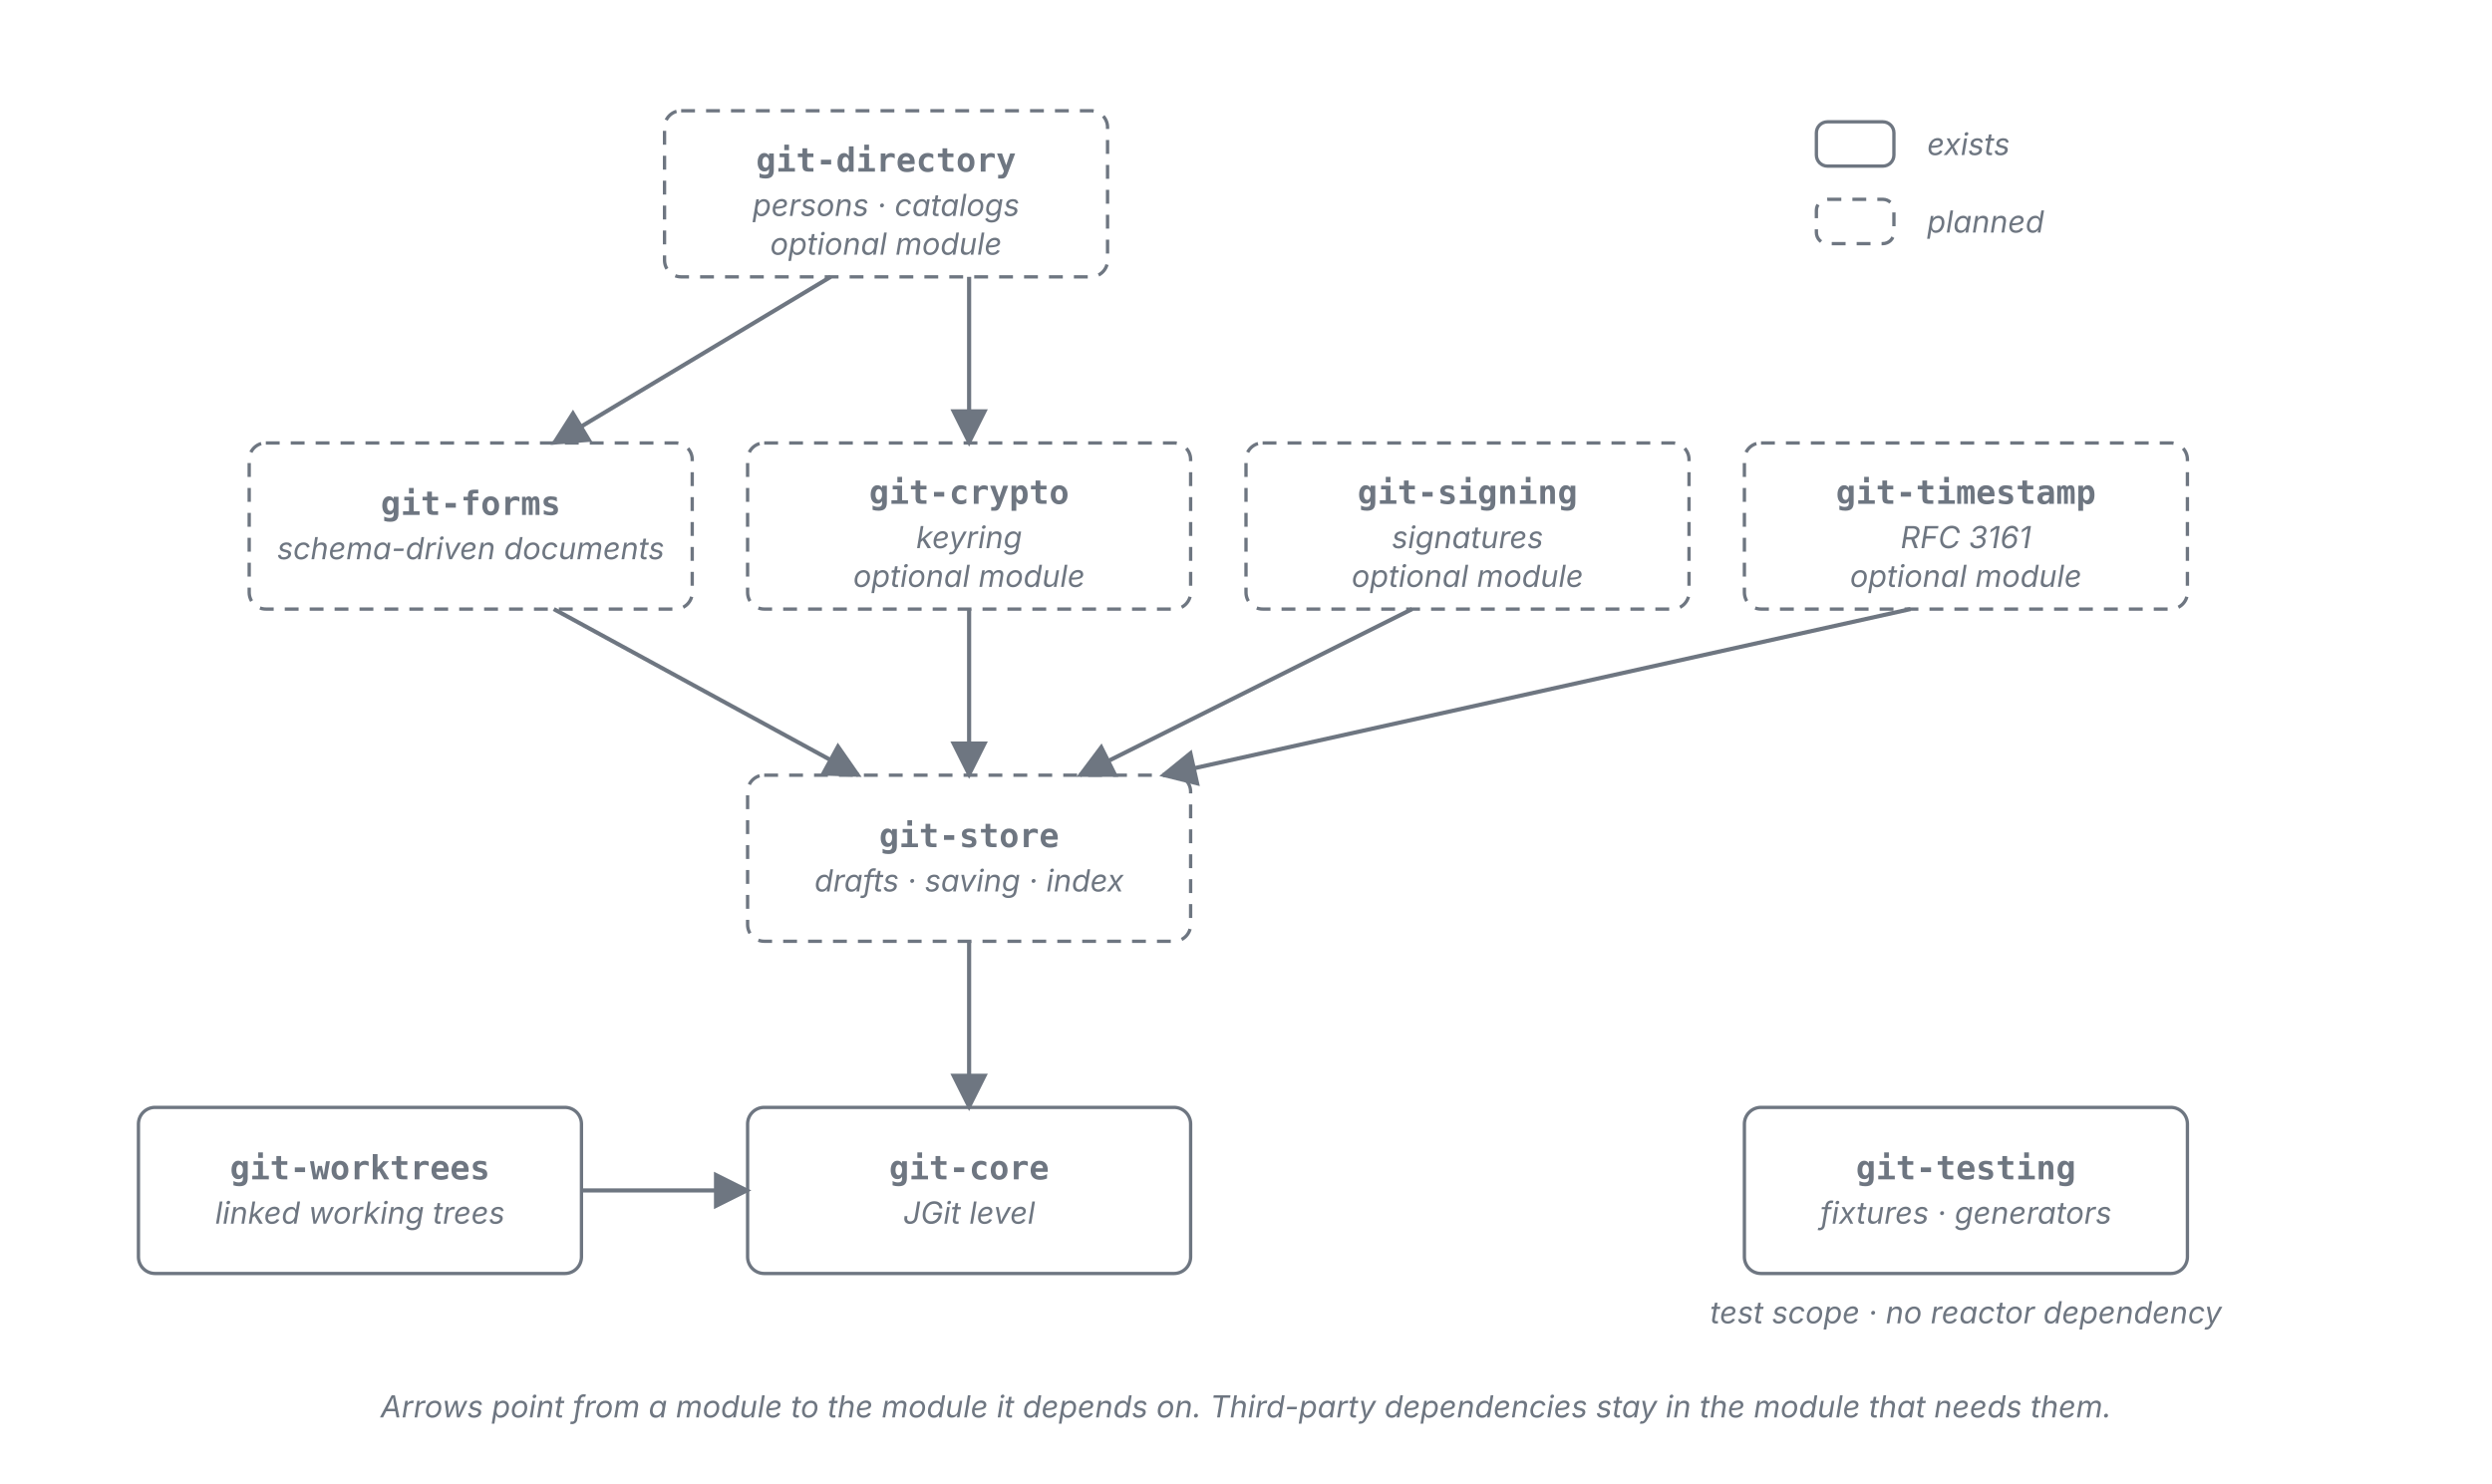
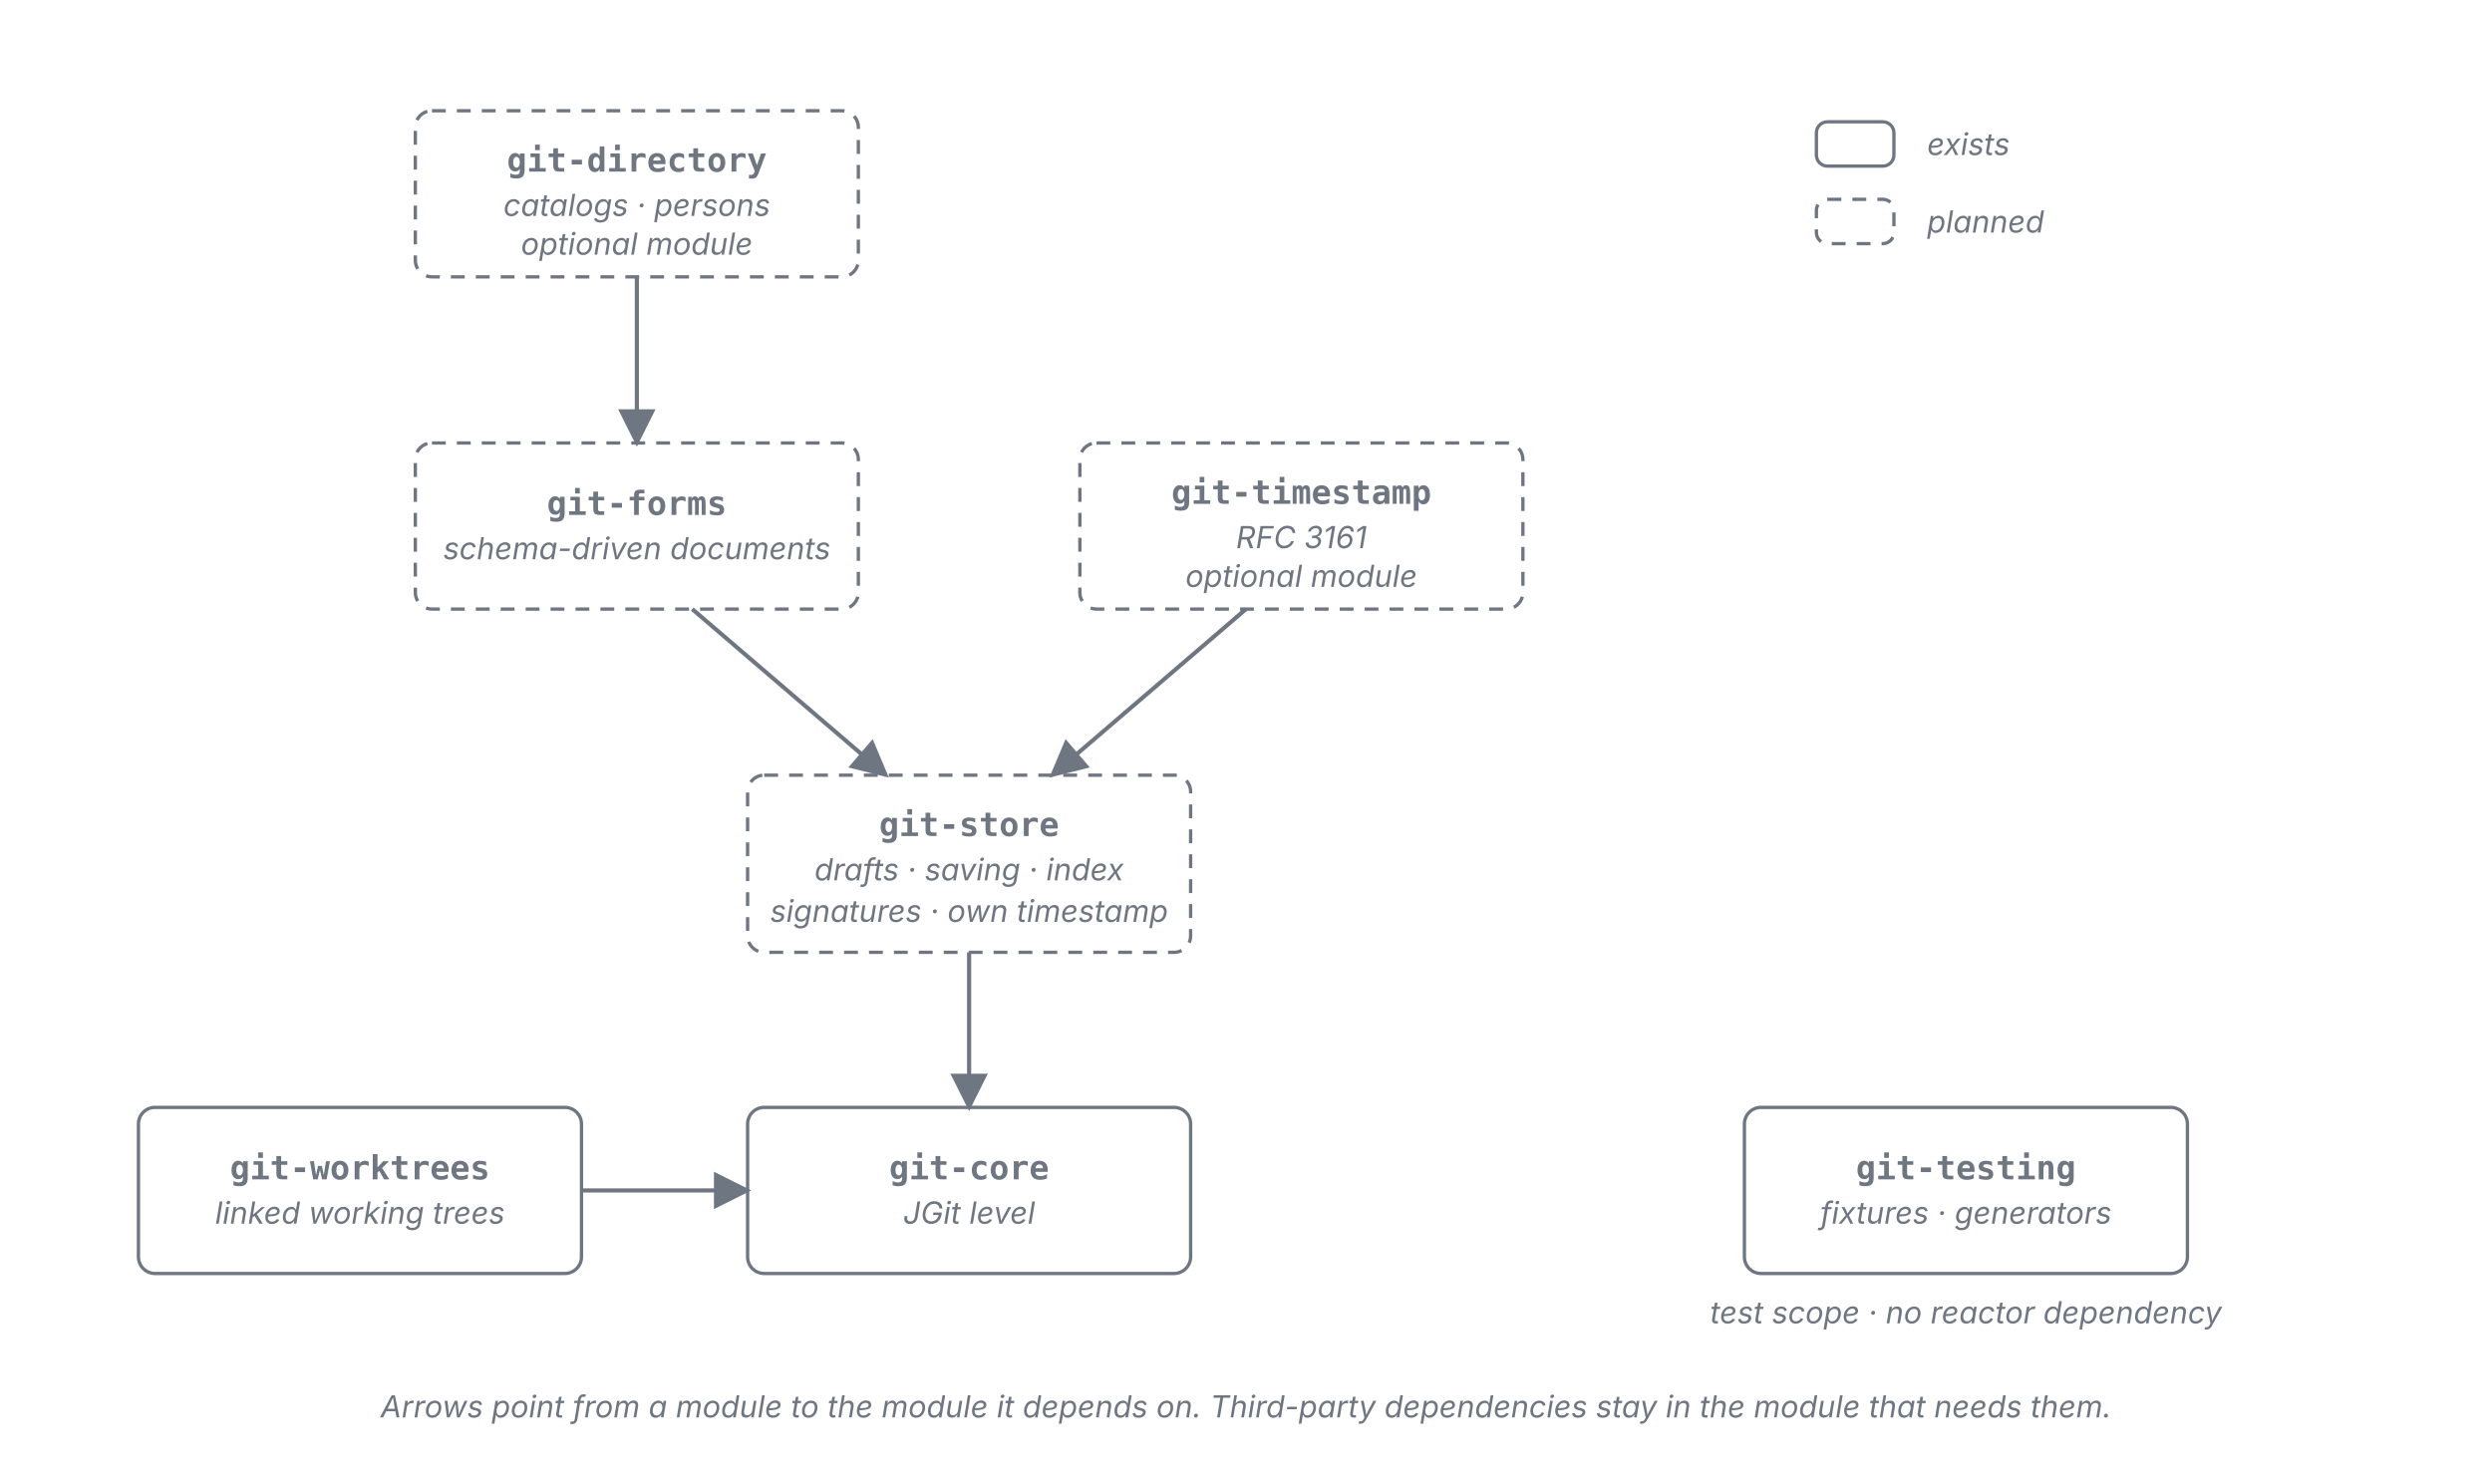
<svg xmlns="http://www.w3.org/2000/svg" viewBox="0 0 900 536" role="img" aria-labelledby="title desc" font-family="ui-sans-serif, -apple-system, system-ui, 'Segoe UI', sans-serif">
  <defs>
    <marker id="arrow" viewBox="0 0 10 10" refX="9" refY="5" markerWidth="9" markerHeight="9" orient="auto">
      <path d="M0,0 L10,5 L0,10 z" class="arrow-fill" />
    </marker>
    <style>
      .sub        { font-size: 11px; fill: #6e7681; text-anchor: middle; font-style: italic; }
      .sub-l      { font-size: 11px; fill: #6e7681; text-anchor: start; font-style: italic; }
      .item-b     { font-size: 12px; fill: #6e7681; font-family: ui-monospace, "SF Mono", Menlo, Consolas, monospace; text-anchor: middle; font-weight: 700; }
      .caption    { font-size: 11px; fill: #6e7681; text-anchor: middle; font-style: italic; }
      .stroke     { stroke: #6e7681; stroke-width: 1.2; fill: none; }
      .planned    { stroke: #6e7681; stroke-width: 1.2; fill: none; stroke-dasharray: 5 4; }
      .arrow      { stroke: #6e7681; stroke-width: 1.5; fill: none; }
      .arrow-fill { fill: #6e7681; }
    </style>
  </defs>
  <rect class="stroke" x="656" y="44" width="28" height="16" rx="4" ry="4" />
  <text x="696" y="56" class="sub-l">exists</text>
  <rect class="planned" x="656" y="72" width="28" height="16" rx="4" ry="4" />
  <text x="696" y="84" class="sub-l">planned</text>
-   <rect class="planned" x="240" y="40" width="160" height="60" rx="6" ry="6" />
-   <text x="320" y="62" class="item-b">git-directory</text>
-   <text x="320" y="78" class="sub">persons · catalogs</text>
-   <text x="320" y="92" class="sub">optional module</text>
-   <rect class="planned" x="90" y="160" width="160" height="60" rx="6" ry="6" />
-   <text x="170" y="186" class="item-b">git-forms</text>
-   <text x="170" y="202" class="sub">schema-driven documents</text>
-   <rect class="planned" x="270" y="160" width="160" height="60" rx="6" ry="6" />
-   <text x="350" y="182" class="item-b">git-crypto</text>
-   <text x="350" y="198" class="sub">keyring</text>
-   <text x="350" y="212" class="sub">optional module</text>
-   <rect class="planned" x="450" y="160" width="160" height="60" rx="6" ry="6" />
-   <text x="530" y="182" class="item-b">git-signing</text>
-   <text x="530" y="198" class="sub">signatures</text>
-   <text x="530" y="212" class="sub">optional module</text>
-   <rect class="planned" x="630" y="160" width="160" height="60" rx="6" ry="6" />
-   <text x="710" y="182" class="item-b">git-timestamp</text>
-   <text x="710" y="198" class="sub">RFC 3161</text>
-   <text x="710" y="212" class="sub">optional module</text>
-   <rect class="planned" x="270" y="280" width="160" height="60" rx="6" ry="6" />
-   <text x="350" y="306" class="item-b">git-store</text>
-   <text x="350" y="322" class="sub">drafts · saving · index</text>
+   <rect class="planned" x="150" y="40" width="160" height="60" rx="6" ry="6" />
+   <text x="230" y="62" class="item-b">git-directory</text>
+   <text x="230" y="78" class="sub">catalogs · persons</text>
+   <text x="230" y="92" class="sub">optional module</text>
+   <rect class="planned" x="150" y="160" width="160" height="60" rx="6" ry="6" />
+   <text x="230" y="186" class="item-b">git-forms</text>
+   <text x="230" y="202" class="sub">schema-driven documents</text>
+   <rect class="planned" x="390" y="160" width="160" height="60" rx="6" ry="6" />
+   <text x="470" y="182" class="item-b">git-timestamp</text>
+   <text x="470" y="198" class="sub">RFC 3161</text>
+   <text x="470" y="212" class="sub">optional module</text>
+   <rect class="planned" x="270" y="280" width="160" height="64" rx="6" ry="6" />
+   <text x="350" y="302" class="item-b">git-store</text>
+   <text x="350" y="318" class="sub">drafts · saving · index</text>
+   <text x="350" y="333" class="sub">signatures · own timestamp</text>
  <rect class="stroke" x="50" y="400" width="160" height="60" rx="6" ry="6" />
  <text x="130" y="426" class="item-b">git-worktrees</text>
  <text x="130" y="442" class="sub">linked working trees</text>
  <rect class="stroke" x="270" y="400" width="160" height="60" rx="6" ry="6" />
  <text x="350" y="426" class="item-b">git-core</text>
  <text x="350" y="442" class="sub">JGit level</text>
  <rect class="stroke" x="630" y="400" width="160" height="60" rx="6" ry="6" />
  <text x="710" y="426" class="item-b">git-testing</text>
  <text x="710" y="442" class="sub">fixtures · generators</text>
  <text x="710" y="478" class="sub">test scope · no reactor dependency</text>
-   <line class="arrow" x1="300" y1="100" x2="200" y2="160" marker-end="url(#arrow)" />
-   <line class="arrow" x1="350" y1="100" x2="350" y2="160" marker-end="url(#arrow)" />
-   <line class="arrow" x1="200" y1="220" x2="310" y2="280" marker-end="url(#arrow)" />
-   <line class="arrow" x1="350" y1="220" x2="350" y2="280" marker-end="url(#arrow)" />
-   <line class="arrow" x1="510" y1="220" x2="390" y2="280" marker-end="url(#arrow)" />
-   <line class="arrow" x1="690" y1="220" x2="420" y2="280" marker-end="url(#arrow)" />
-   <line class="arrow" x1="350" y1="340" x2="350" y2="400" marker-end="url(#arrow)" />
+   <line class="arrow" x1="230" y1="100" x2="230" y2="160" marker-end="url(#arrow)" />
+   <line class="arrow" x1="250" y1="220" x2="320" y2="280" marker-end="url(#arrow)" />
+   <line class="arrow" x1="450" y1="220" x2="380" y2="280" marker-end="url(#arrow)" />
+   <line class="arrow" x1="350" y1="344" x2="350" y2="400" marker-end="url(#arrow)" />
  <line class="arrow" x1="210" y1="430" x2="270" y2="430" marker-end="url(#arrow)" />
  <text x="450" y="512" class="caption">Arrows point from a module to the module it depends on. Third-party dependencies stay in the module that needs them.</text>
</svg>
